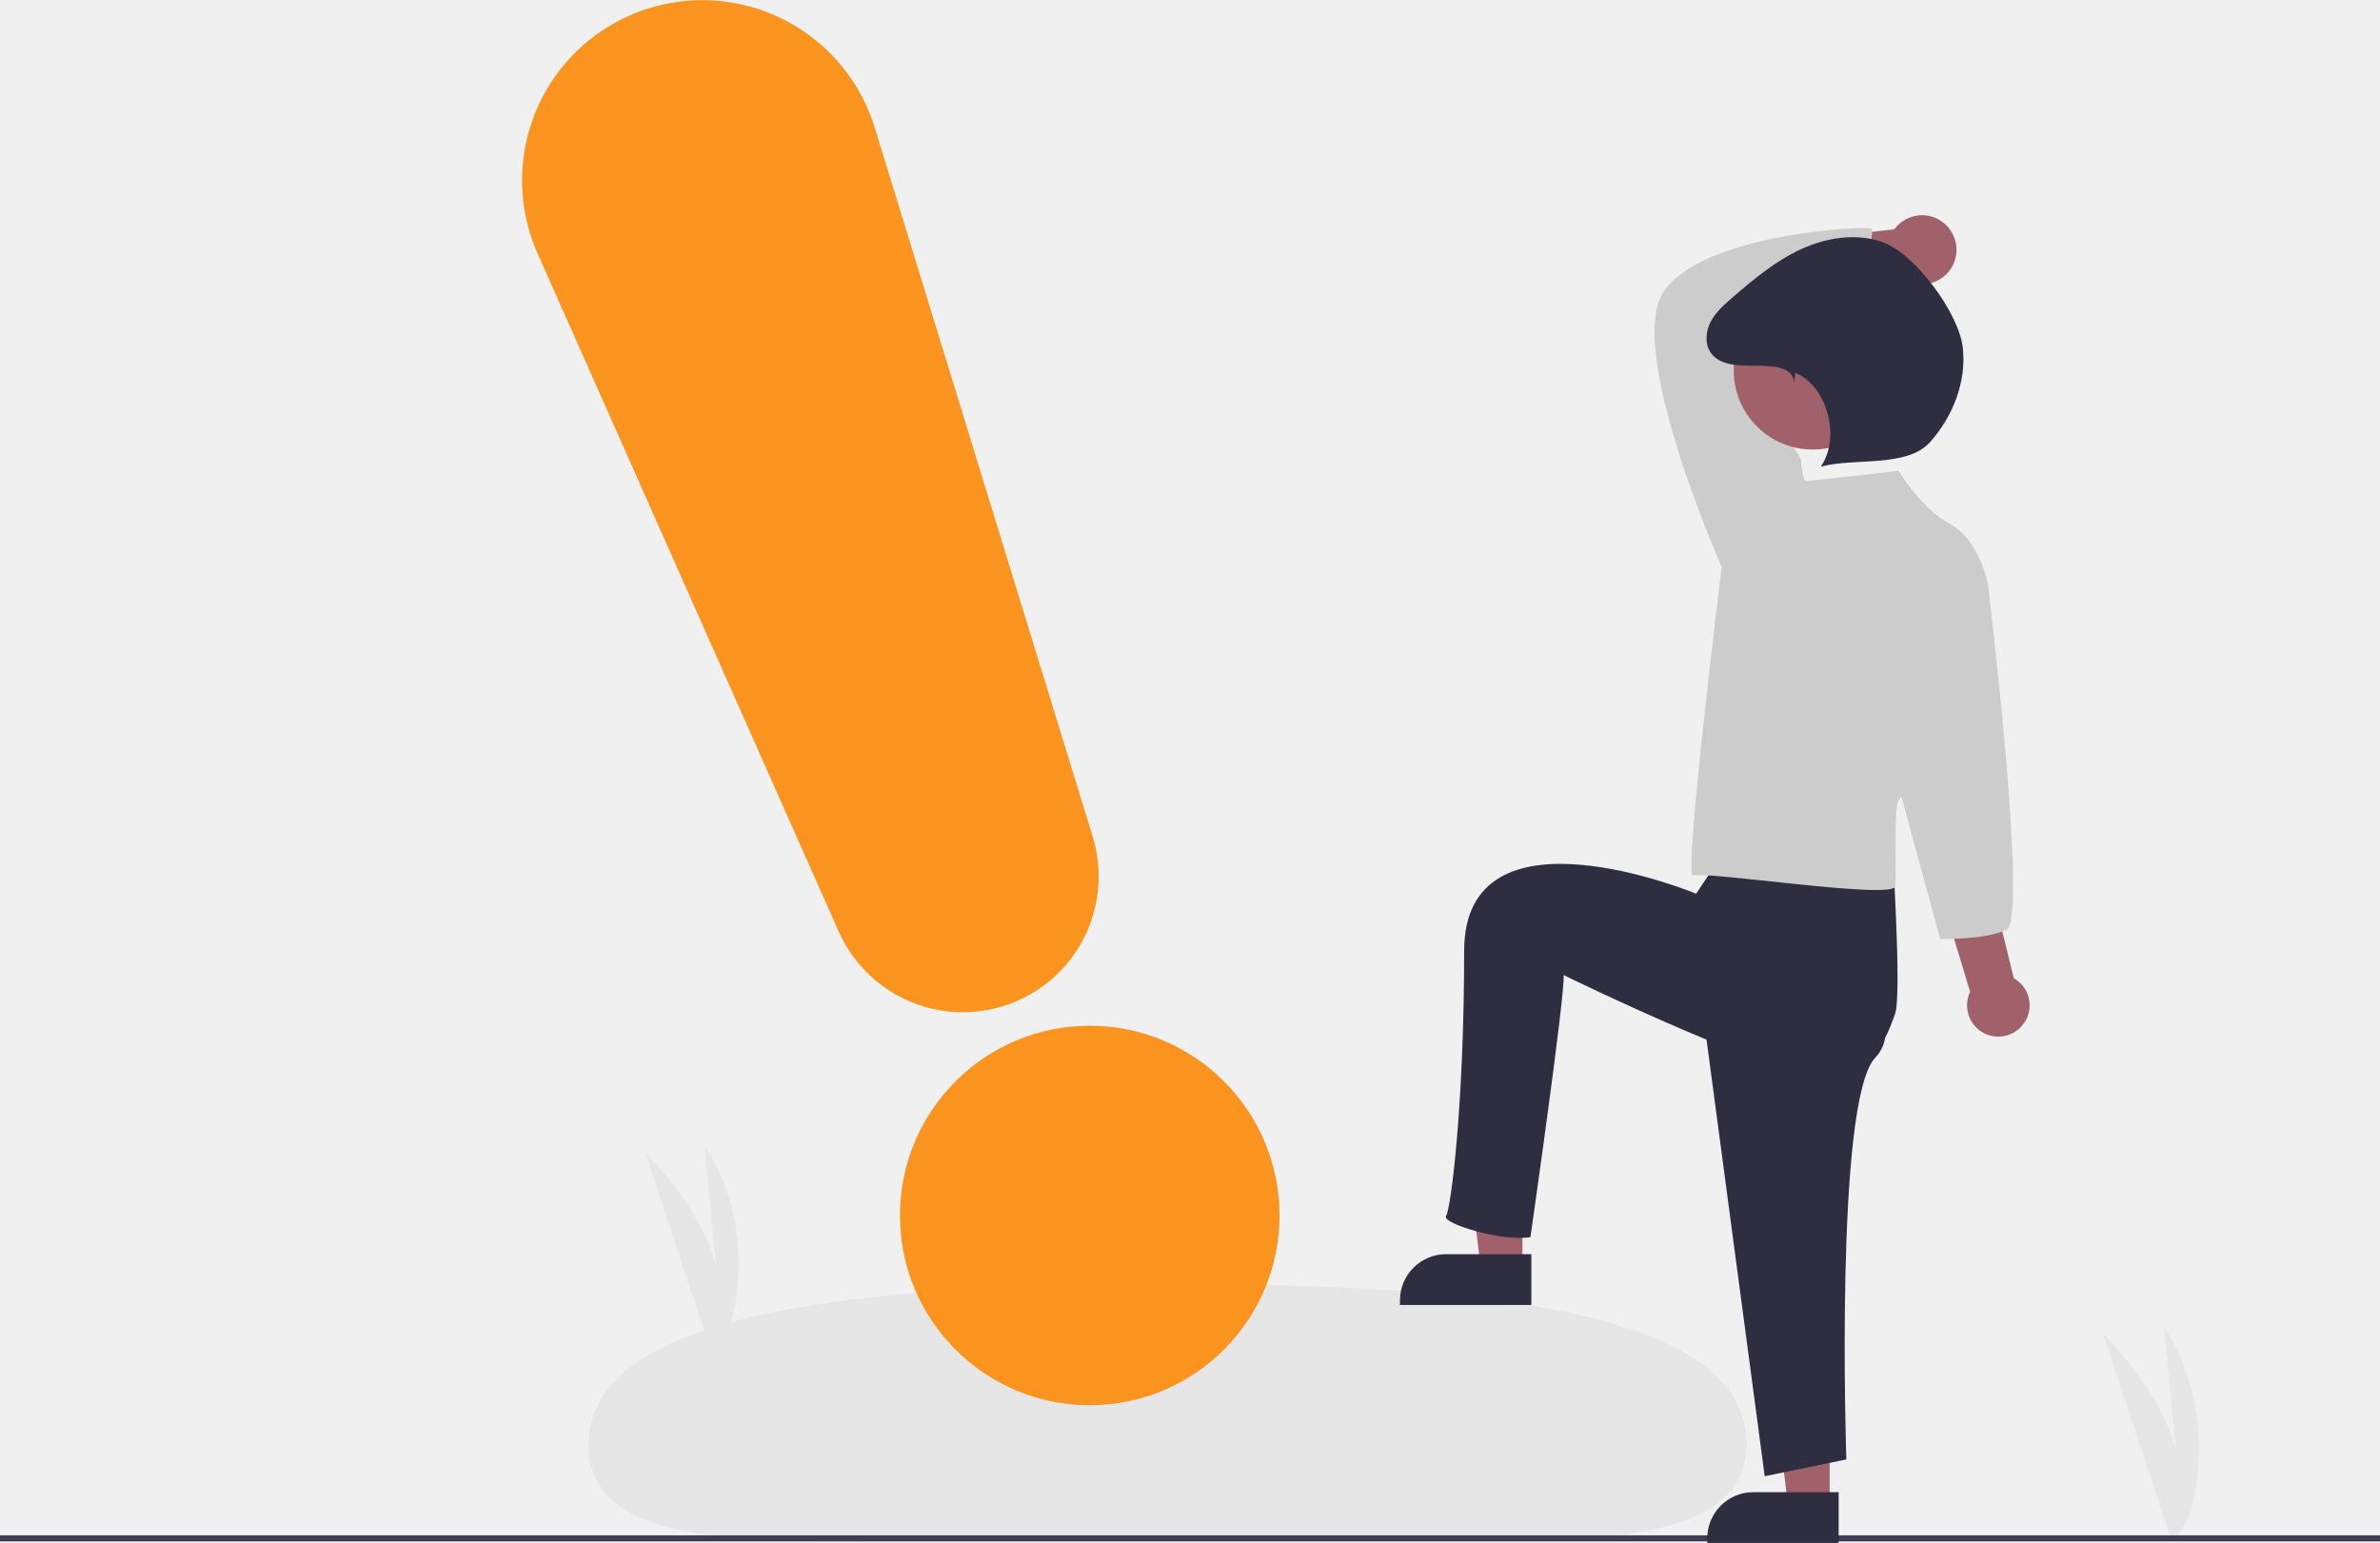
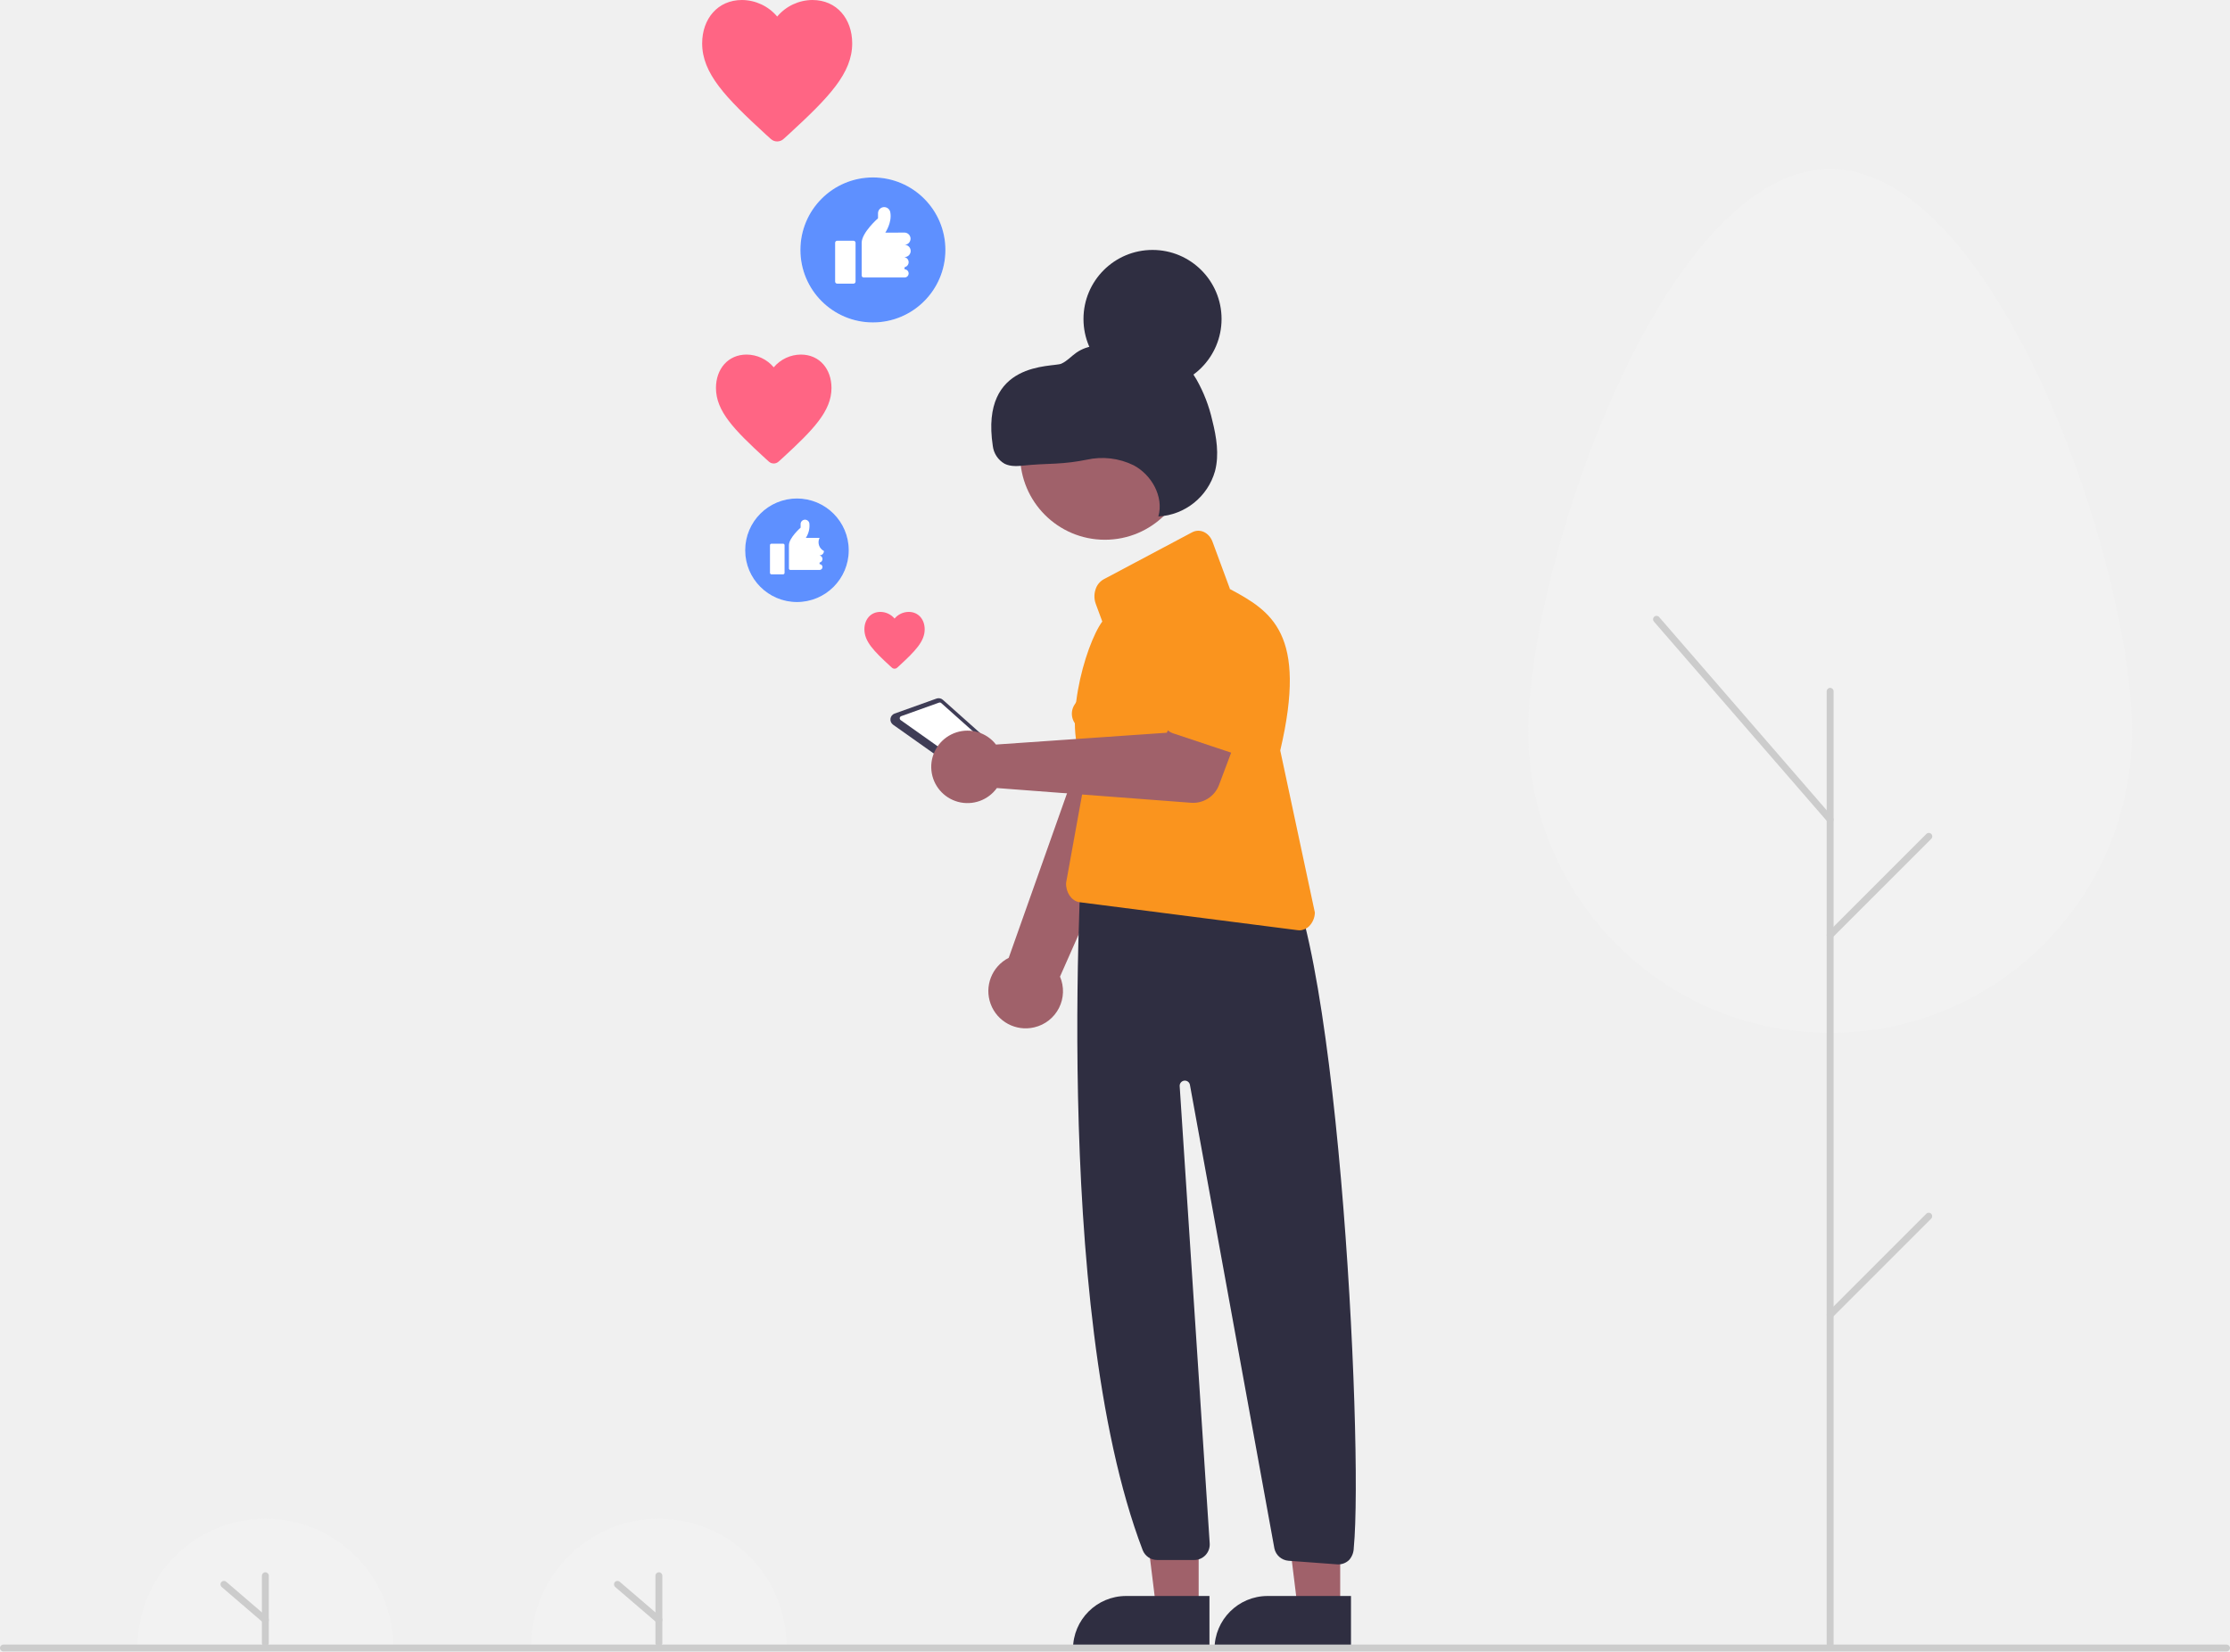
- <svg xmlns="http://www.w3.org/2000/svg" data-name="Layer 1" width="790" height="512.208" viewBox="0 0 790 512.208">
-   <path d="M925.563,704.589,903,636.498s24.818,24.818,24.818,45.182l-4.455-47.091s12.727,17.182,11.455,43.273S925.563,704.589,925.563,704.589Z" transform="translate(-205 -193.896)" fill="#e6e6e6" />
-   <path d="M441.021,642.589,419,576.135s24.222,24.222,24.222,44.096l-4.347-45.959s12.421,16.769,11.179,42.232S441.021,642.589,441.021,642.589Z" transform="translate(-205 -193.896)" fill="#e6e6e6" />
-   <path d="M784.726,673.255c.038,43.715-86.665,30.268-192.809,30.36s-191.536,13.687-191.573-30.028,86.633-53.297,192.777-53.389S784.688,629.54,784.726,673.255Z" transform="translate(-205 -193.896)" fill="#e6e6e6" />
-   <rect y="509.693" width="790" height="2" fill="#3f3d56" />
-   <polygon points="505.336 420.322 491.459 420.322 484.855 366.797 505.336 366.797 505.336 420.322" fill="#a0616a" />
-   <path d="M480.006,416.357H508.31a0,0,0,0,1,0,0V433.208a0,0,0,0,1,0,0H464.697a0,0,0,0,1,0,0v-1.541A15.309,15.309,0,0,1,480.006,416.357Z" fill="#2f2e41" />
-   <polygon points="607.336 499.322 593.459 499.322 586.855 445.797 607.336 445.797 607.336 499.322" fill="#a0616a" />
-   <path d="M582.006,495.357H610.31a0,0,0,0,1,0,0V512.208a0,0,0,0,1,0,0H566.697a0,0,0,0,1,0,0v-1.541A15.309,15.309,0,0,1,582.006,495.357Z" fill="#2f2e41" />
-   <path d="M876.345,534.205A10.316,10.316,0,0,0,873.449,518.654l-32.23-131.293L820.611,396.228l38.335,126.949a10.372,10.372,0,0,0,17.398,11.028Z" transform="translate(-205 -193.896)" fill="#a0616a" />
-   <path d="M851.208,268.86a11.382,11.382,0,0,0-17.415,1.152l-49.885,5.727,7.589,19.241,45.368-8.491a11.444,11.444,0,0,0,14.344-17.63Z" transform="translate(-205 -193.896)" fill="#a0616a" />
-   <path d="M769,520.589l21.768,163.374,27.093-5.578s-3.984-118.982,9.562-133.325S810,505.589,810,505.589Z" transform="translate(-205 -193.896)" fill="#2f2e41" />
-   <path d="M778,475.589l-10,15s-77-31.999-77,19-4.406,85.609-6,88,18.438,8.594,28,7c0,0,11.797-82.219,11-87,0,0,75.534,37.033,89.877,33.846S831.609,536.964,834,530.589s-1-57-1-57l-47.81-14.59Z" transform="translate(-205 -193.896)" fill="#2f2e41" />
-   <path d="M779.349,385.529l-2.85-3.42s-31.924-71.828-19.382-91.21,67.268-22.233,68.978-21.092-4.085,15.943-.094,22.784c0,0-42.394,9.191-45.244,10.331s21.966,43.274,21.966,43.274l-2.85,25.653Z" transform="translate(-205 -193.896)" fill="#ccc" />
-   <path d="M835.215,350.185S805.572,353.605,804.432,353.605s-1.71-7.411-1.71-7.411l-26.223,35.914S763.58,486.299,767,484.589s66.505,8.112,67.075,3.551-.57-27.363,1.14-28.503,29.643-71.828,29.643-71.828-2.85-14.822-12.541-19.952S835.215,350.185,835.215,350.185Z" transform="translate(-205 -193.896)" fill="#ccc" />
-   <path d="M855.738,378.118l9.121,9.691S878.411,499.169,871,502.589s-22,3-22,3l-14.355-52.793Z" transform="translate(-205 -193.896)" fill="#ccc" />
-   <circle cx="601.73" cy="122.998" r="26.239" fill="#a0616a" />
-   <path d="M800.573,320.988c-.354-5.444-7.223-5.631-12.679-5.683s-11.978.143-15.065-4.355c-2.04-2.973-1.65-7.1.035-10.288s4.458-5.639,7.185-7.997c7.041-6.089,14.298-12.129,22.752-16.027s18.36-5.472,27.128-2.344c10.77,3.843,25.329,23.626,26.587,34.992s-3.285,22.953-10.942,31.446-25.182,5.066-36.211,8.088c6.705-9.49,2.285-26.733-8.456-31.164Z" transform="translate(-205 -193.896)" fill="#2f2e41" />
-   <circle cx="361.722" cy="403.505" r="62.989" fill="#fa941e" />
-   <path d="M524.656,529.936a45.159,45.159,0,0,1-41.255-26.786L383.449,278.058a59.83,59.83,0,1,1,111.87-41.864l72.377,235.412a45.08,45.08,0,0,1-43.04,58.33Z" transform="translate(-205 -193.896)" fill="#fa941e" />
+ <svg xmlns="http://www.w3.org/2000/svg" data-name="Layer 1" width="646" height="478.402" viewBox="0 0 646 478.402">
+   <path d="M316.87,687.764a37,37,0,0,1,74,0" transform="translate(-277 -210.7991)" fill="#f2f2f2" />
+   <path d="M353.87,687.764a1,1,0,0,1-1-1v-19.5a1,1,0,0,1,2,0v19.5A1,1,0,0,1,353.87,687.764Z" transform="translate(-277 -210.7991)" fill="#ccc" />
+   <path d="M353.87,681.063a.995.995,0,0,1-.651-.241l-12-10.299a1,1,0,1,1,1.303-1.518l12,10.299a1,1,0,0,1-.652,1.759Z" transform="translate(-277 -210.7991)" fill="#ccc" />
+   <path d="M430.87,687.764a37,37,0,0,1,74,0" transform="translate(-277 -210.7991)" fill="#f2f2f2" />
+   <path d="M467.87,687.764a1,1,0,0,1-1-1v-19.5a1,1,0,0,1,2,0v19.5A1,1,0,0,1,467.87,687.764Z" transform="translate(-277 -210.7991)" fill="#ccc" />
+   <path d="M467.87,681.063a.995.995,0,0,1-.651-.241l-12-10.299a1,1,0,0,1,1.303-1.518l12,10.299a1,1,0,0,1-.652,1.759Z" transform="translate(-277 -210.7991)" fill="#ccc" />
+   <circle cx="230.87" cy="159.402" r="15" fill="#fff" />
+   <path d="M507.87,355.201a15,15,0,1,0,15,15A15,15,0,0,0,507.87,355.201Zm-3.592,21.549a.423.423,0,0,1-.423.423h-3.38a.423.423,0,0,1-.423-.423V368.722a.423.423,0,0,1,.423-.423H503.856a.423.423,0,0,1,.423.423Zm11.408-6.338a1.268,1.268,0,0,1-1.268,1.268v.021a1.056,1.056,0,0,1,0,2.07v.444a.845.845,0,0,1,0,1.69h-8.451a.423.423,0,0,1-.423-.423V368.722c0-2.113,3.38-5.07,3.38-5.07v-1.03a1.279,1.279,0,0,1,2.522-.3l.013.063a6.401,6.401,0,0,1-1.026,4.237h2.601c.039-.004.076-.012.115-.012h1.268a2.834,2.834,0,0,0,1.268,3.803Z" transform="translate(-277 -210.7991)" fill="#5e90ff" />
+   <circle cx="252.87" cy="72.402" r="21" fill="#fff" />
+   <path d="M529.87,262.201a21,21,0,1,0,21,21A21,21,0,0,0,529.87,262.201Zm-5.028,30.169a.592.592,0,0,1-.592.592H519.518a.592.592,0,0,1-.592-.592V281.13a.592.592,0,0,1,.592-.592h4.732a.592.592,0,0,1,.592.592Zm15.972-8.873a1.775,1.775,0,0,1-1.775,1.775v.03a1.479,1.479,0,0,1,0,2.898v.621a1.183,1.183,0,1,1,0,2.366h-11.831a.592.592,0,0,1-.592-.592v-9.465c0-2.958,4.732-7.099,4.732-7.099v-1.442a1.79,1.79,0,0,1,3.531-.42q.01.043.018.088c.592,2.958-1.437,5.932-1.437,5.932H537.103c.054-.005.106-.016.161-.016h1.775a1.775,1.775,0,0,1,0,3.549A1.775,1.775,0,0,1,540.814,283.497Z" transform="translate(-277 -210.7991)" fill="#5e90ff" />
+   <path d="M576.623,508.399a10.743,10.743,0,0,0,7.445-14.694l39.602-89.472-22.655-5.706-31.804,89.742a10.801,10.801,0,0,0,7.412,20.13Z" transform="translate(-277 -210.7991)" fill="#a0616a" />
+   <path d="M612.309,432.234l-22.033-10.314a4.817,4.817,0,0,1-1.974-7.022l13.39-20.223a13.377,13.377,0,0,1,24.198,11.413l-6.924,23.163a4.817,4.817,0,0,1-6.657,2.982Z" transform="translate(-277 -210.7991)" fill="#fa941e" />
+   <path d="M535.702,420.727l24.292,17.198a1.823,1.823,0,0,0,2.141,0l6.564-4.929a1.8,1.8,0,0,0,.118-2.812l-18.692-16.669a1.847,1.847,0,0,0-1.823-.353l-12.164,4.352a1.835,1.835,0,0,0-.435,3.211Z" transform="translate(-277 -210.7991)" fill="#3f3d56" />
+   <path d="M537.91,419.401l21.891,15.499a.643.643,0,0,0,.765.007l5.904-4.433a.627.627,0,0,0,.145-.878.637.637,0,0,0-.092-.1l-16.86-15.035a.656.656,0,0,0-.648-.12L538.058,418.261a.654.654,0,0,0-.148,1.14Z" transform="translate(-277 -210.7991)" fill="#fff" />
+   <polygon points="347.236 466.333 334.976 466.332 329.144 419.044 347.238 419.045 347.236 466.333" fill="#a0616a" />
+   <path d="M627.363,689.016l-39.531-.001v-.5a15.386,15.386,0,0,1,15.386-15.386h.001l24.144.001Z" transform="translate(-277 -210.7991)" fill="#2f2e41" />
+   <polygon points="388.236 466.333 375.976 466.332 370.144 419.044 388.238 419.045 388.236 466.333" fill="#a0616a" />
+   <path d="M668.363,689.016l-39.531-.001v-.5a15.386,15.386,0,0,1,15.386-15.386h.001l24.144.001Z" transform="translate(-277 -210.7991)" fill="#2f2e41" />
+   <path d="M664.675,663.977q-.167,0-.333-.012l-14.099-1.044a4.527,4.527,0,0,1-4.064-3.53l-24.48-134.372a1.5,1.5,0,0,0-2.961.438l8.692,132.393a4.5,4.5,0,0,1-4.486,4.853H612.207a4.5,4.5,0,0,1-4.192-2.86c-27-70.706-17.223-209.247-17.145-210.64l1-1h0l53.778,9.286.114.11c18.375,13.496,26.327,171.55,23.405,201.616a5.387,5.387,0,0,1-1.329,3.468A4.504,4.504,0,0,1,664.675,663.977Z" transform="translate(-277 -210.7991)" fill="#2f2e41" />
+   <circle cx="320.074" cy="131.796" r="24.561" fill="#a0616a" />
+   <path d="M653.404,480.304a3.734,3.734,0,0,1-.744-.075l-63.078-8.094c-2.259-.456-3.87-2.865-3.748-5.608l6.037-33.326c-8-10-.441-35.826,4.448-42.355l-1.89-5.116a6.35,6.35,0,0,1-.084-4.129,5.065,5.065,0,0,1,2.375-2.99l25.6-13.601c2.27-1.206,4.932.028,5.937,2.748l5.02,13.586-.077.04c12.021,6.443,22.671,12.817,14.671,46.817l10.03,46.956a5.821,5.821,0,0,1-1.668,3.949A4.072,4.072,0,0,1,653.404,480.304Z" transform="translate(-277 -210.7991)" fill="#fa941e" />
+   <path d="M564.403,425.254a10.526,10.526,0,0,1,1.114,1.227l49.475-3.419,5.308-10.816,17.37,5.877-7.535,20.061a8,8,0,0,1-8.094,5.164l-56.26-4.267a10.497,10.497,0,1,1-1.378-13.827Z" transform="translate(-277 -210.7991)" fill="#a0616a" />
+   <path d="M614.099,420.678a4.495,4.495,0,0,1,.146-3.744l10.202-20.15a12.497,12.497,0,0,1,23.738,7.826l-3.93,22.315a4.5,4.5,0,0,1-5.853,3.489l-21.564-7.179A4.495,4.495,0,0,1,614.099,420.678Z" transform="translate(-277 -210.7991)" fill="#fa941e" />
+   <path d="M536.885,404.225a1.097,1.097,0,0,1-1.495,0l-.574-.519c-4.698-4.31-7.411-7.111-7.411-10.602,0-2.848,1.802-5.049,4.628-5.049a5.404,5.404,0,0,1,4.106,1.927,5.396,5.396,0,0,1,4.102-1.927c2.83,0,4.628,2.194,4.628,5.049,0,3.484-2.713,6.285-7.411,10.602Z" transform="translate(-277 -210.7991)" fill="#ff6584" />
+   <path d="M502.57,344.498a2.102,2.102,0,0,1-2.865,0l-1.1-.995c-9.002-8.259-14.2-13.625-14.2-20.316,0-5.457,3.454-9.674,8.869-9.674a10.354,10.354,0,0,1,7.867,3.692,10.34,10.34,0,0,1,7.86-3.692c5.422,0,8.869,4.203,8.869,9.674,0,6.676-5.198,12.042-14.2,20.316Z" transform="translate(-277 -210.7991)" fill="#ff6584" />
+   <path d="M503.999,251.043a2.73,2.73,0,0,1-3.721,0l-1.429-1.292c-11.692-10.727-18.443-17.697-18.443-26.386,0-7.088,4.486-12.565,11.519-12.565a13.448,13.448,0,0,1,10.218,4.795,13.43,13.43,0,0,1,10.209-4.795c7.042,0,11.519,5.459,11.519,12.565,0,8.671-6.751,15.641-18.443,26.386Z" transform="translate(-277 -210.7991)" fill="#ff6584" />
+   <path d="M922,689.201H278a1,1,0,0,1,0-2H922a1,1,0,0,1,0,2Z" transform="translate(-277 -210.7991)" fill="#ccc" />
+   <circle cx="333.87" cy="92.402" r="20" fill="#2f2e41" />
+   <path d="M573.823,345.632c-1.954.206-4.032.392-5.79-.485a6.876,6.876,0,0,1-3.437-5.186c-3.726-24.759,17.327-22.723,19.817-23.795,1.674-.721,2.907-2.172,4.403-3.213,3.272-2.277,7.517-2.444,11.503-2.53,4.732-.102,9.635-.172,13.978,1.709a20.937,20.937,0,0,1,9.291,8.564,43.24,43.24,0,0,1,4.607,11.933c1.204,4.787,2.023,9.851.783,14.628A18.09,18.09,0,0,1,612.559,360.415c1.616-5.706-1.911-12.032-7.143-14.825a20.642,20.642,0,0,0-13.617-1.621,59.94,59.94,0,0,1-9.032,1.125C579.789,345.204,576.214,345.379,573.823,345.632Z" transform="translate(-277 -210.7991)" fill="#2f2e41" />
+   <path d="M894.612,422.555c0-48.264-39.152-162.791-87.448-162.791s-87.448,114.527-87.448,162.791a87.448,87.448,0,0,0,174.896,0Z" transform="translate(-277 -210.7991)" fill="#f2f2f2" />
+   <path d="M807.164,688.201a1,1,0,0,1-1-1V411.06a1,1,0,1,1,2,0V687.201A1,1,0,0,1,807.164,688.201Z" transform="translate(-277 -210.7991)" fill="#ccc" />
+   <path d="M807.164,449.201a.998.998,0,0,1-.756-.345l-50.293-58a1,1,0,0,1,1.511-1.311l50.293,58a1,1,0,0,1-.755,1.655Z" transform="translate(-277 -210.7991)" fill="#ccc" />
+   <path d="M807.164,482.674a1,1,0,0,1-.707-1.707l28.578-28.578a1.0 1,0,1,1,1.414,1.414l-28.578,28.578A.996.996,0,0,1,807.164,482.674Z" transform="translate(-277 -210.7991)" fill="#ccc" />
+   <path d="M807.164,592.674a1,1,0,0,1-.707-1.707l28.578-28.578a1.0 1,0,0,1,1.414,1.414l-28.578,28.578A.996.996,0,0,1,807.164,592.674Z" transform="translate(-277 -210.7991)" fill="#ccc" />
</svg>
